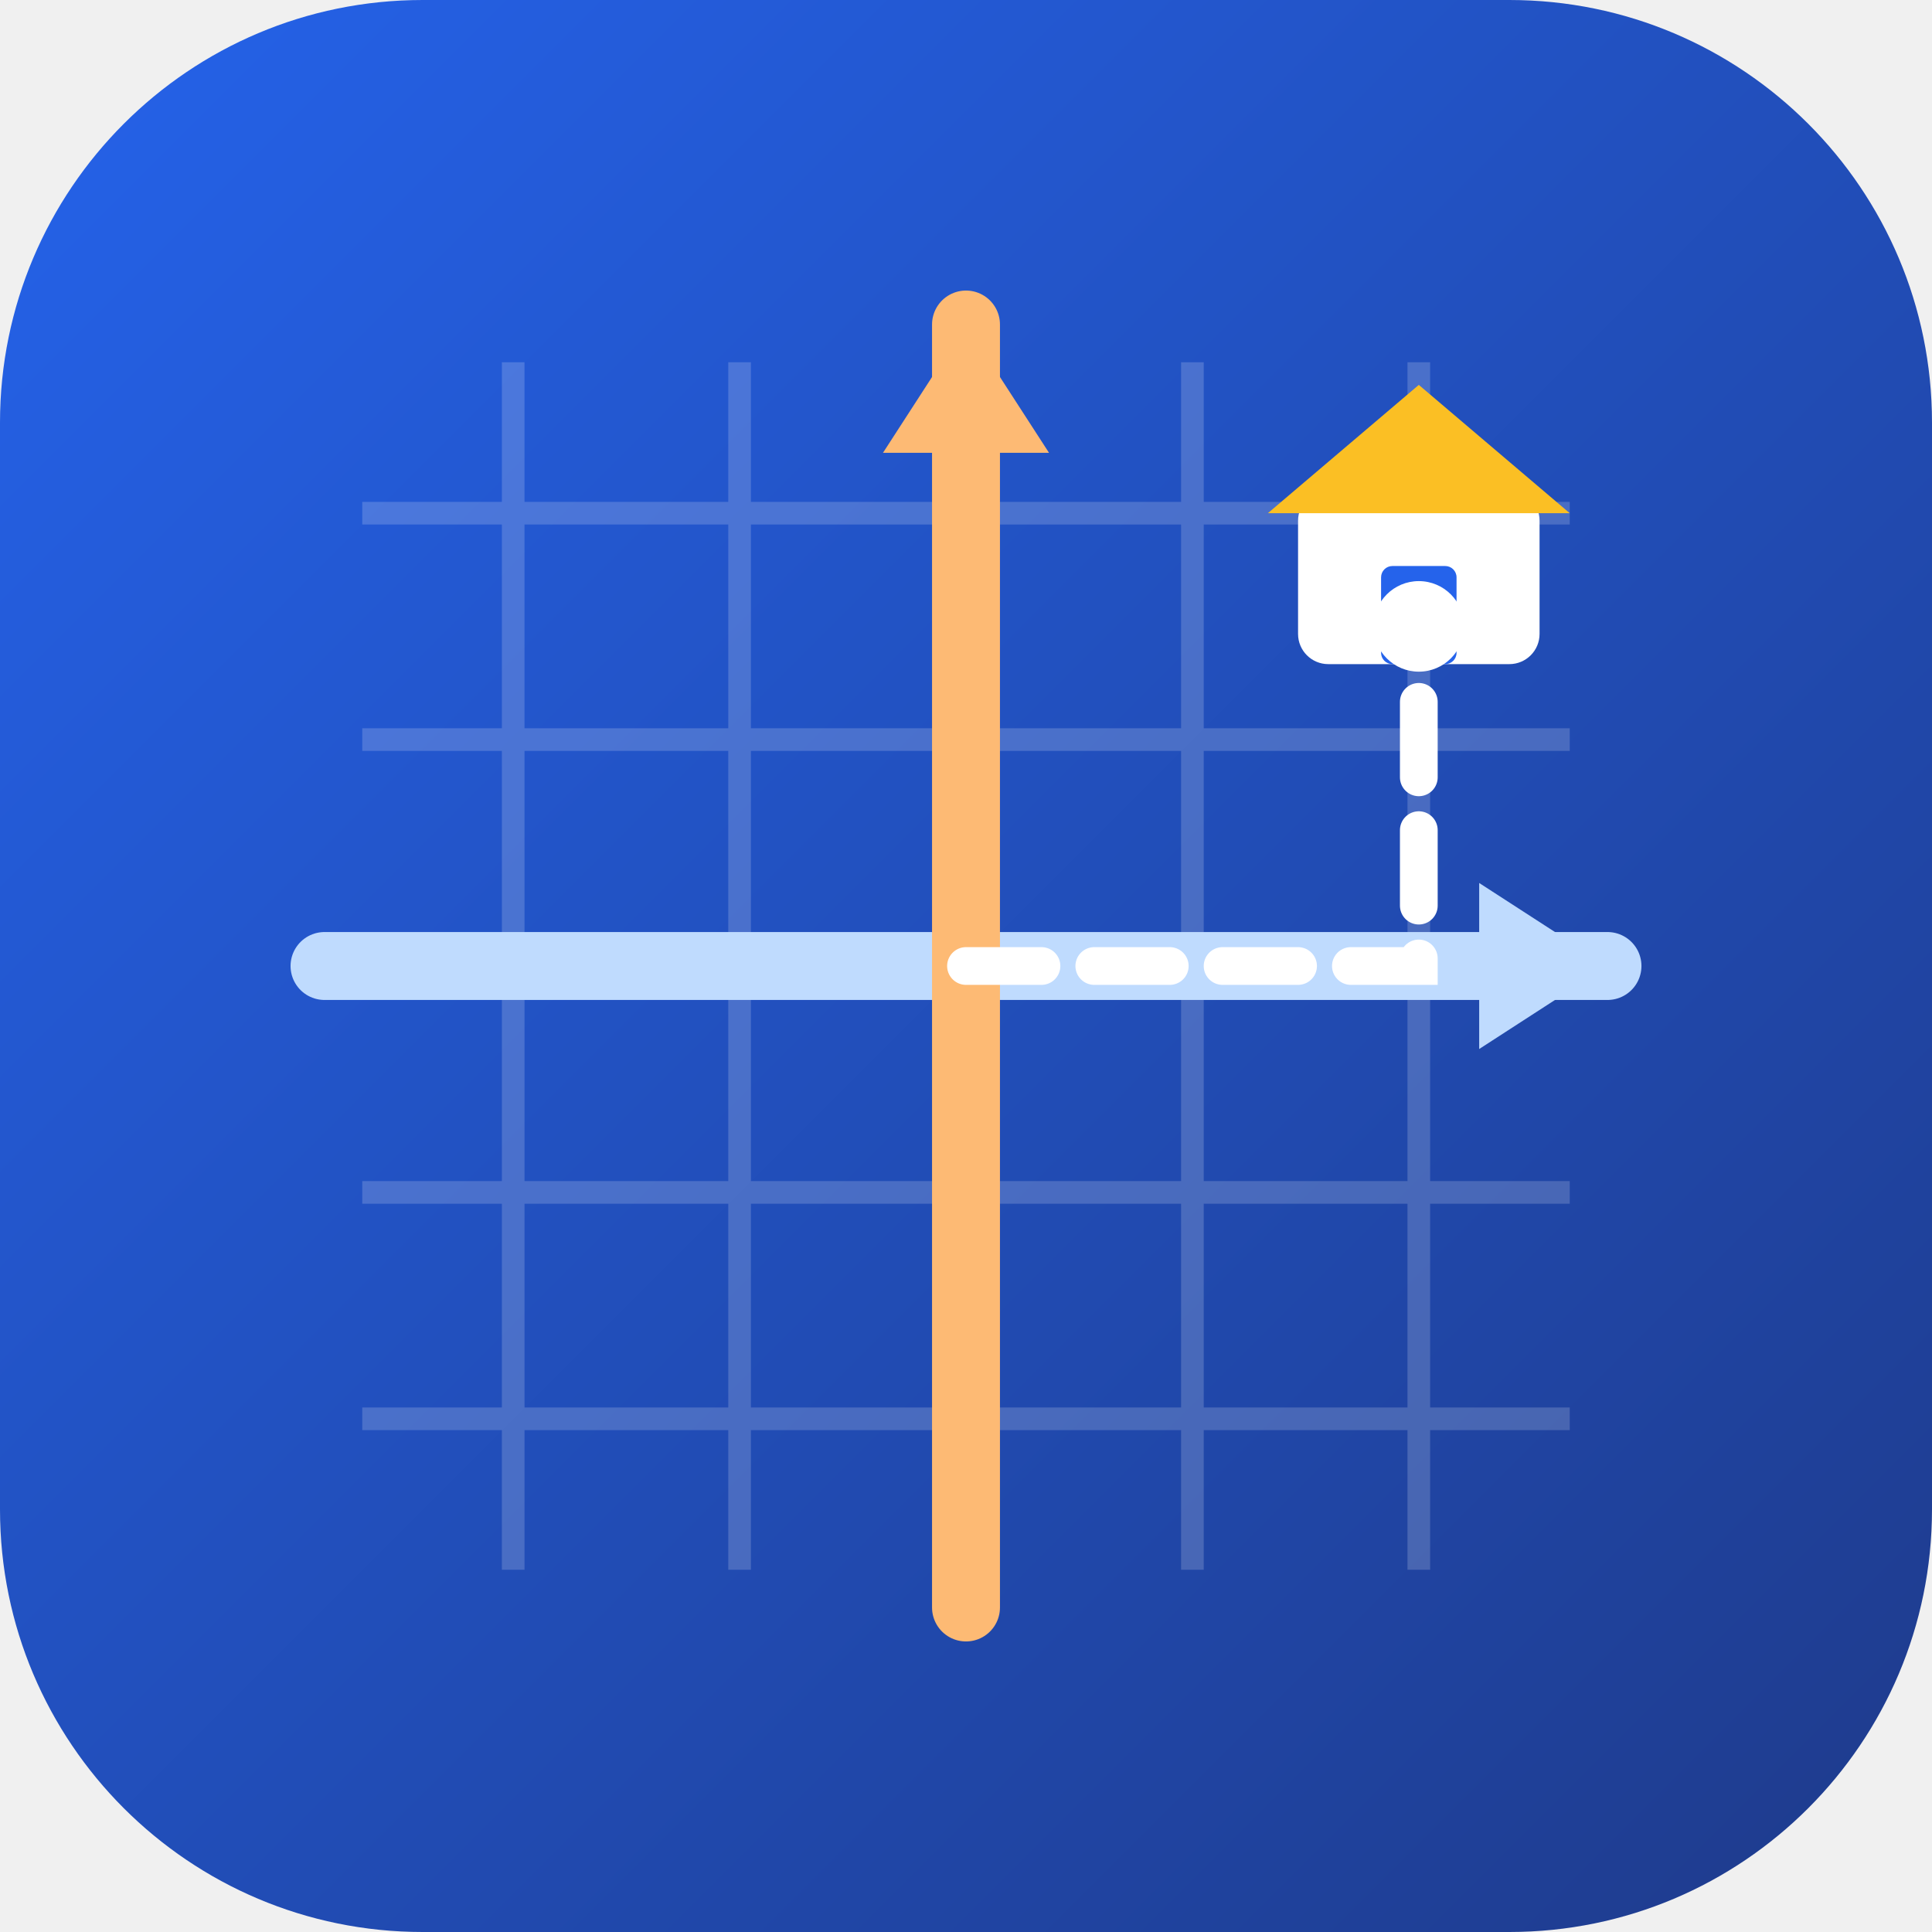
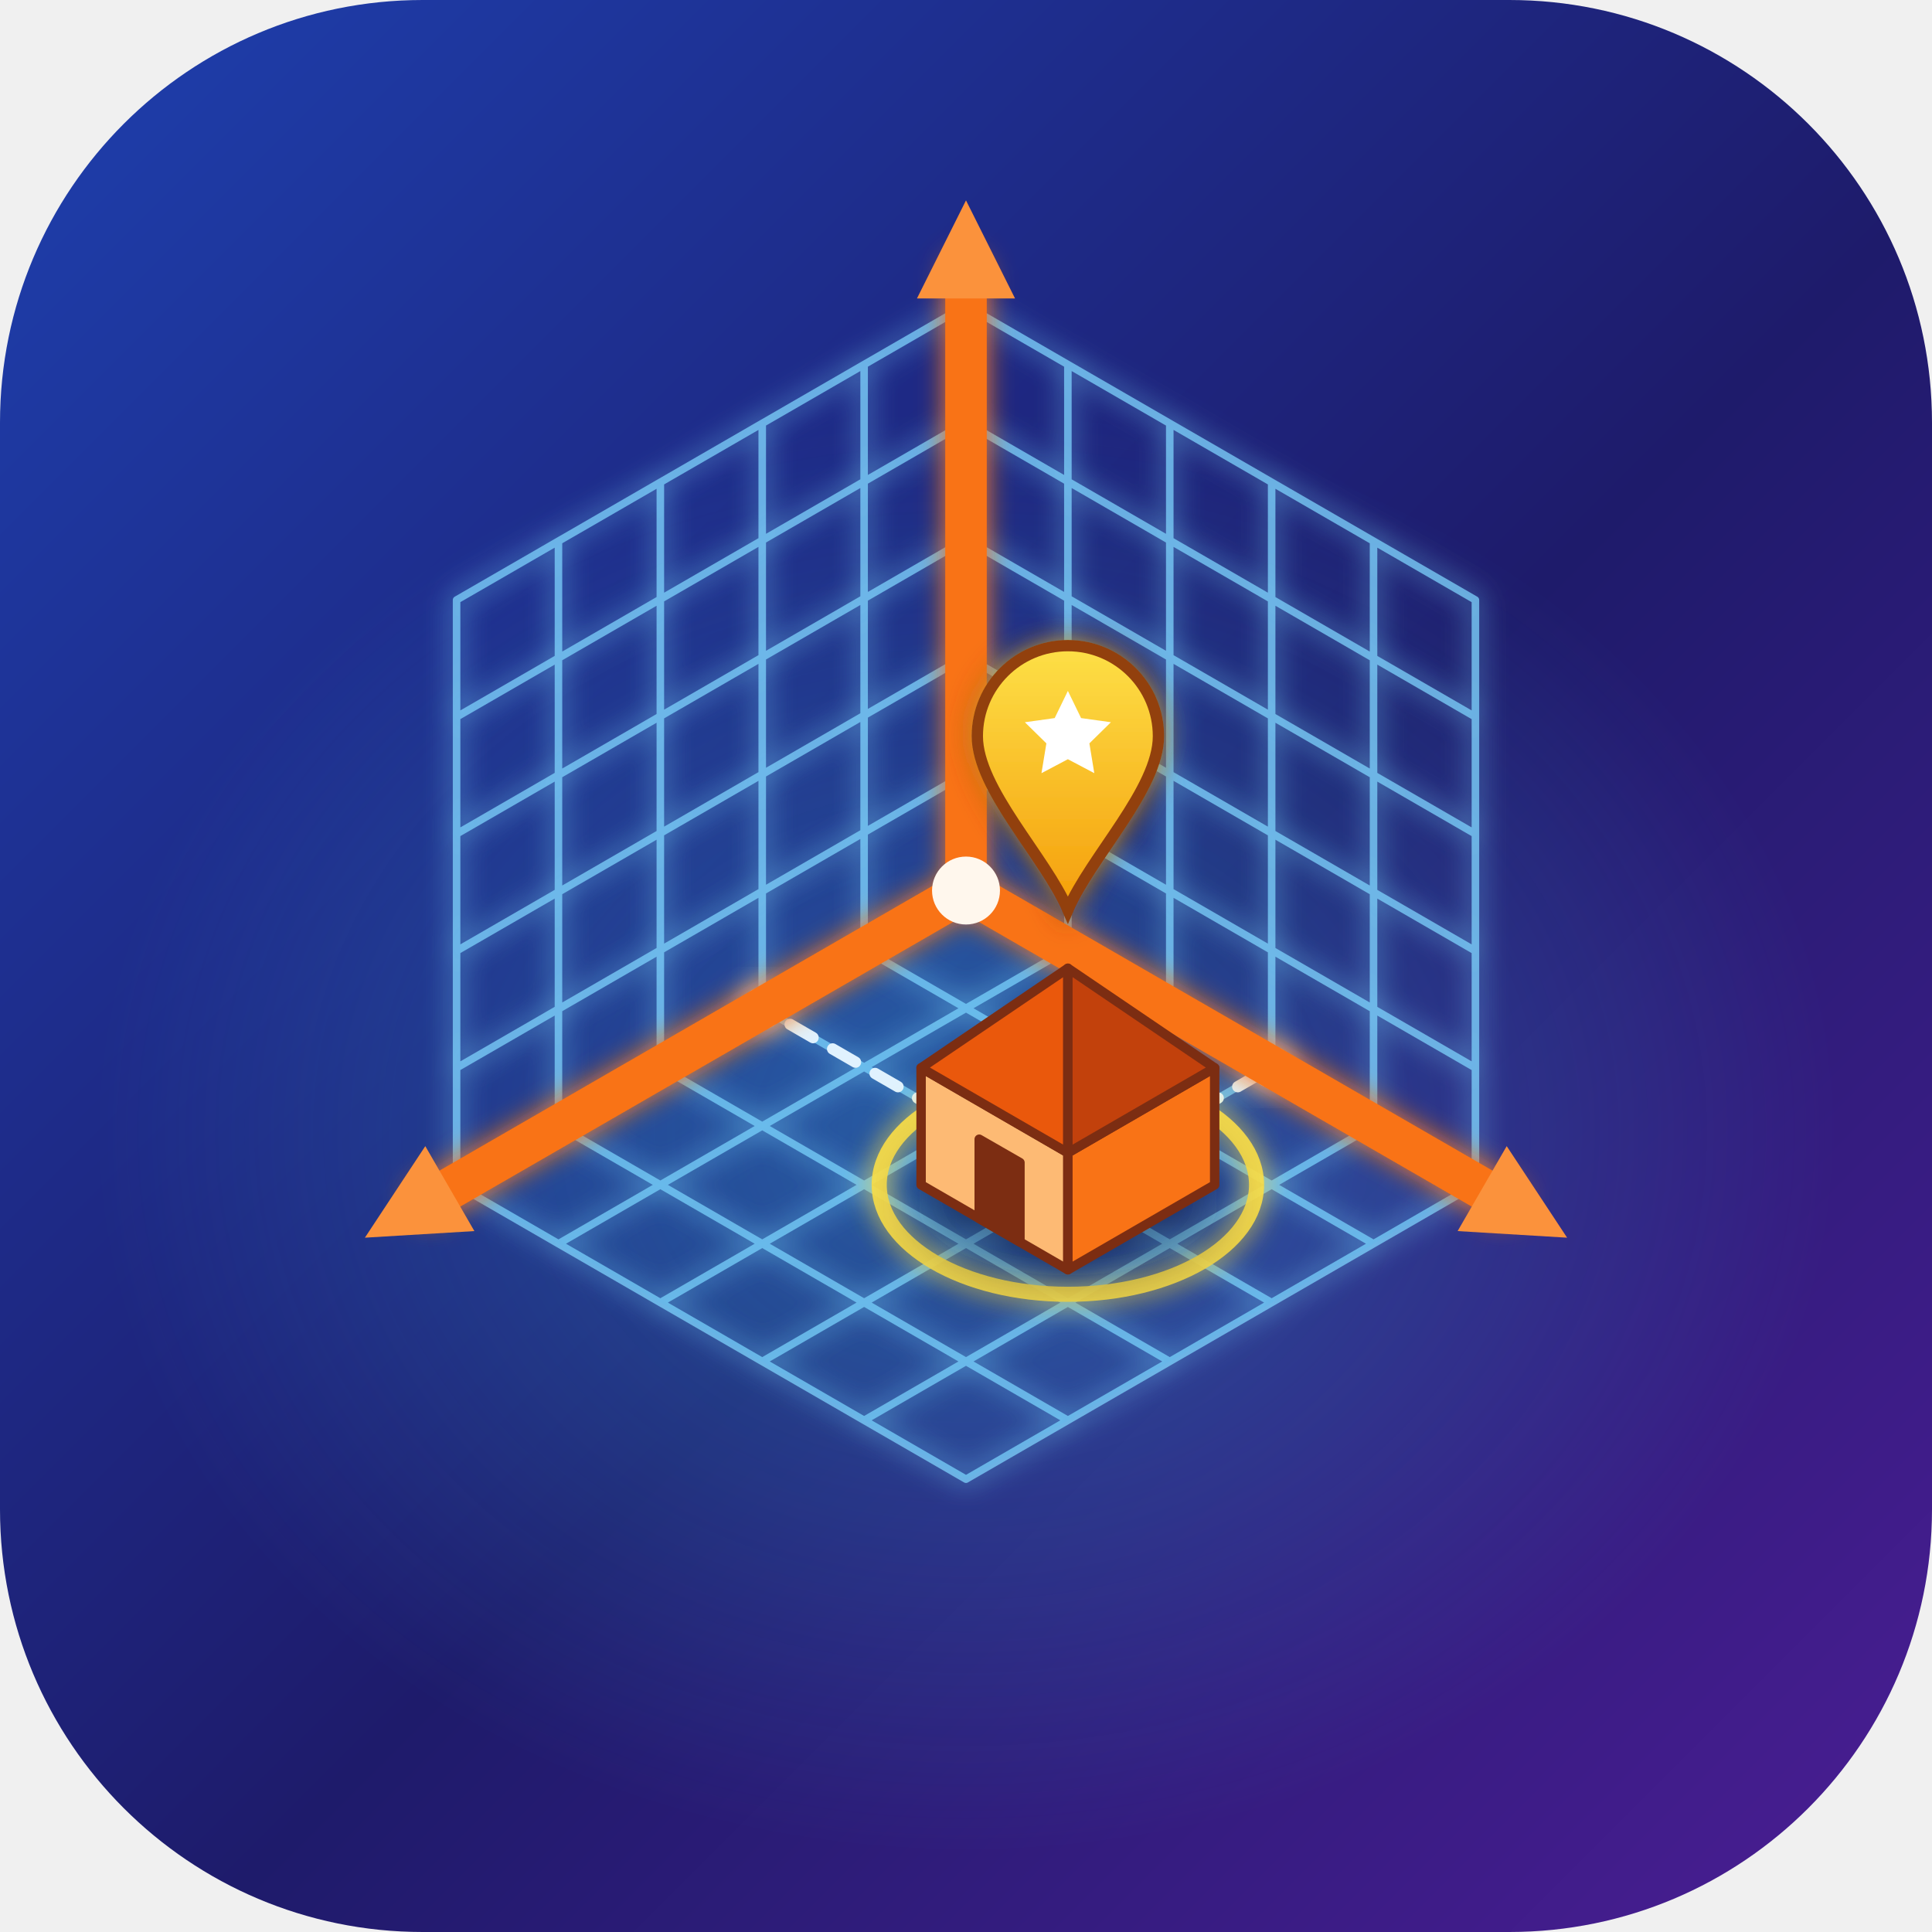
<svg xmlns="http://www.w3.org/2000/svg" viewBox="0 0 512 512">
  <defs>
    <linearGradient id="bg" x1="0" y1="0" x2="1" y2="1">
-       <stop offset="0" stop-color="#2563eb" />
-       <stop offset="1" stop-color="#1e3a8a" />
+       <stop offset="0" stop-color="#1e40af" />
+       <stop offset="0.55" stop-color="#1e1b6b" />
+       <stop offset="1" stop-color="#4c1d95" />
    </linearGradient>
+     <radialGradient id="glow" cx="0.5" cy="0.5" r="0.5">
+       <stop offset="0" stop-color="#38bdf8" stop-opacity="0.35" />
+       <stop offset="1" stop-color="#38bdf8" stop-opacity="0" />
+     </radialGradient>
+     <linearGradient id="pin" x1="0" y1="0" x2="0" y2="1">
+       <stop offset="0" stop-color="#fde047" />
+       <stop offset="1" stop-color="#f59e0b" />
+     </linearGradient>
+     <filter id="neon" x="-20%" y="-20%" width="140%" height="140%">
+       <feGaussianBlur stdDeviation="3.5" result="b" />
+       <feMerge>
+         <feMergeNode in="b" />
+         <feMergeNode in="SourceGraphic" />
+       </feMerge>
+     </filter>
+     <filter id="soft" x="-50%" y="-50%" width="200%" height="200%">
+       <feGaussianBlur stdDeviation="8" />
+     </filter>
  </defs>
  <rect width="512" height="512" rx="112" fill="url(#bg)" />
-   <g stroke="#ffffff" stroke-opacity="0.18" stroke-width="6">
-     <path d="M136 96v320M196 96v320M316 96v320M376 96v320M96 136h320M96 196h320M96 316h320M96 376h320" />
+   <ellipse cx="256" cy="300" rx="230" ry="190" fill="url(#glow)" />
+   <path d="M256,236L391,314M256,236L121,314M256,236L256,81M256,236L121,314M256,236L256,81M256,236L391,314M229,251.6L364,329.6M283,251.6L148,329.6M229,251.6L229,96.6M256,205L121,283M283,251.6L283,96.6M256,205L391,283M202,267.2L337,345.2M310,267.2L175,345.2M202,267.2L202,112.2M256,174L121,252M310,267.2L310,112.2M256,174L391,252M175,282.8L310,360.8M337,282.8L202,360.8M175,282.8L175,127.8M256,143L121,221M337,282.8L337,127.8M256,143L391,221M148,298.4L283,376.4M364,298.4L229,376.4M148,298.4L148,143.4M256,112L121,190M364,298.4L364,143.4M256,112L391,190M121,314L256,392M391,314L256,392M121,314L121,159M256,81L121,159M391,314L391,159M256,81L391,159" fill="none" stroke="#7dd3fc" stroke-opacity="0.75" stroke-width="2" stroke-linecap="round" filter="url(#neon)" />
+   <polygon points="256,236 121,314 256,392 391,314" fill="#38bdf8" fill-opacity="0.08" />
+   <path d="M283,314L202,267.2M283,314L337,282.8" stroke="#e0f2fe" stroke-width="3" stroke-dasharray="7 6" stroke-linecap="round" fill="none" />
+   <g fill="#e0f2fe" filter="url(#neon)">
+     <circle cx="202" cy="267.2" r="5.5" />
+     <circle cx="337" cy="282.8" r="5.5" />
  </g>
-   <path d="M86 256h340" stroke="#bfdbfe" stroke-width="18" stroke-linecap="round" />
-   <path d="M426 256l-34-22v44z" fill="#bfdbfe" />
-   <path d="M256 426V86" stroke="#fdba74" stroke-width="18" stroke-linecap="round" />
-   <path d="M256 86l-22 34h44z" fill="#fdba74" />
-   <path d="M256 256h120v-90" fill="none" stroke="#ffffff" stroke-width="10" stroke-dasharray="20 14" stroke-linecap="round" />
-   <g transform="translate(336 96)">
-     <rect x="8" y="34" width="64" height="46" rx="8" fill="#ffffff" />
-     <path d="M0 40L40 6l40 34z" fill="#fbbf24" />
-     <rect x="30" y="54" width="20" height="26" rx="3" fill="#2563eb" />
+   <g stroke="#f97316" stroke-width="11" stroke-linecap="round" filter="url(#neon)">
+     <path d="M256,236L114.017,317.994" />
+     <path d="M256,236L397.983,317.994" />
+     <path d="M256,236L256,73.1" />
  </g>
-   <circle cx="376" cy="166" r="12" fill="#ffffff" />
+   <g fill="#fb923c">
+     <polygon points="96.7,328 112.709,303.737 125.716,326.249" />
+     <polygon points="415.3,328 386.284,326.249 399.291,303.737" />
+     <polygon points="256,53.1 269,79.1 243,79.1" />
+   </g>
+   <circle cx="256" cy="236" r="9" fill="#fff7ed" />
+   <ellipse cx="283" cy="314" rx="50" ry="29" fill="none" stroke="#fde047" stroke-width="4" stroke-opacity="0.9" filter="url(#neon)" />
+   <ellipse cx="283" cy="318" rx="40" ry="20" fill="#0b1026" opacity="0.45" filter="url(#soft)" />
+   <g stroke="#7c2d12" stroke-width="2.5" stroke-linejoin="round">
+     <polygon points="244.1,314 283,336.5 283,305.5 244.1,283" fill="#fdba74" />
+     <polygon points="283,336.5 321.9,314 321.9,283 283,305.5" fill="#f97316" />
+     <polygon points="244.1,283 283,305.5 283,256.6" fill="#ea580c" />
+     <polygon points="283,305.5 321.9,283 283,256.6" fill="#c2410c" />
+     <polygon points="259.5,322.9 270.3,329.1 270.3,308.1 259.5,301.9" fill="#7c2d12" />
+   </g>
+   <g filter="url(#neon)">
+     <path d="M283 241.1 C277 227.1 259 209.1 259 195.1 A24 24 0 1 1 307 195.1 C307 209.1 289 227.1 283 241.1Z" fill="url(#pin)" stroke="#92400e" stroke-width="3" />
+   </g>
+   <path d="M283 183.1 l3.5 7.2 7.9 1.1 -5.7 5.6 1.3 7.9 -7 -3.7 -7 3.7 1.3 -7.9 -5.7 -5.6 7.9 -1.1z" fill="#ffffff" />
</svg>
